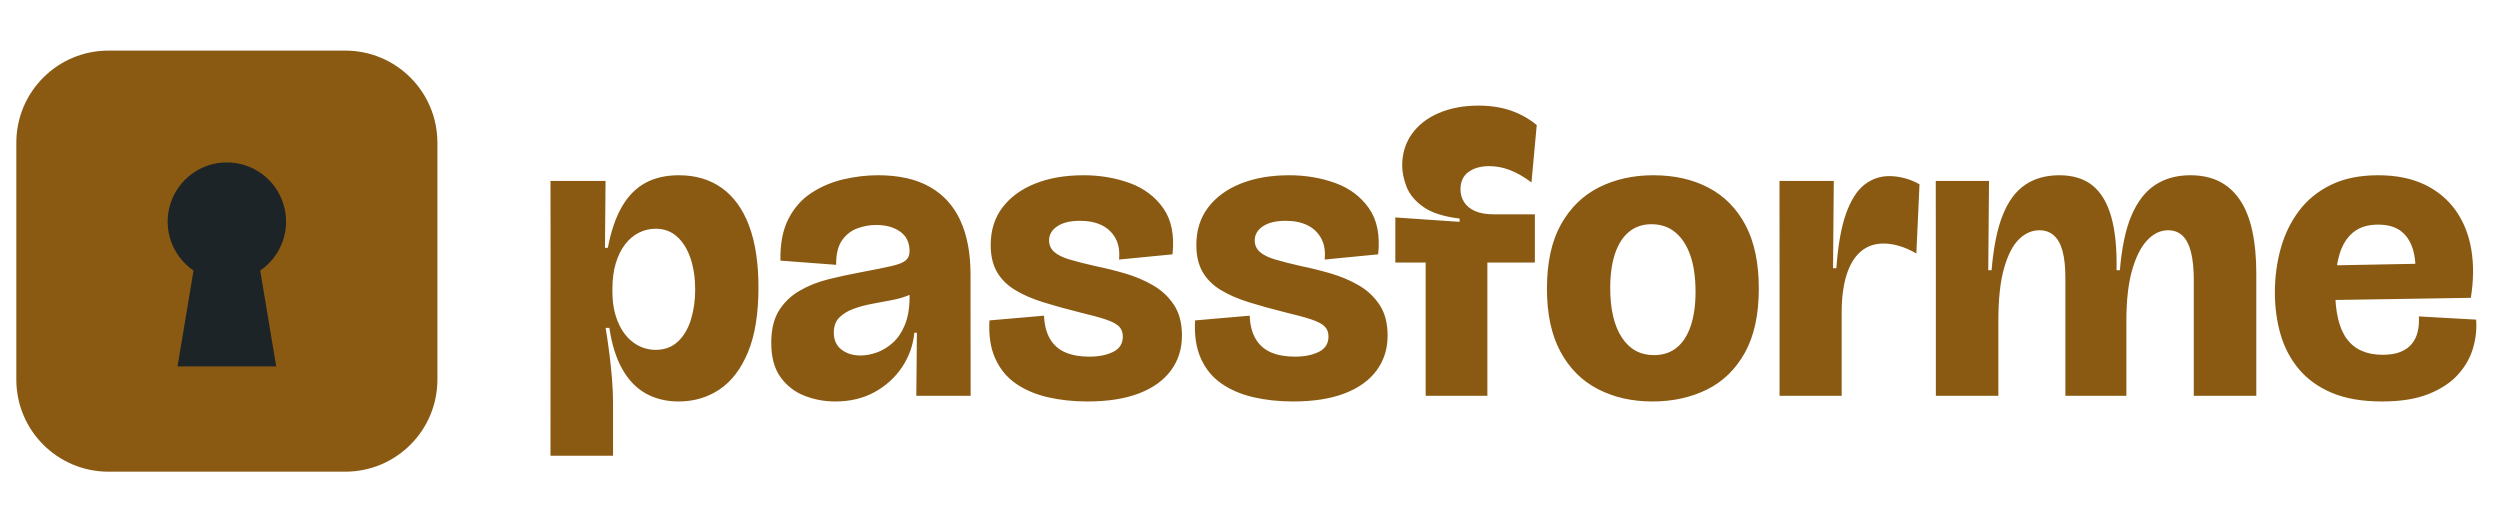
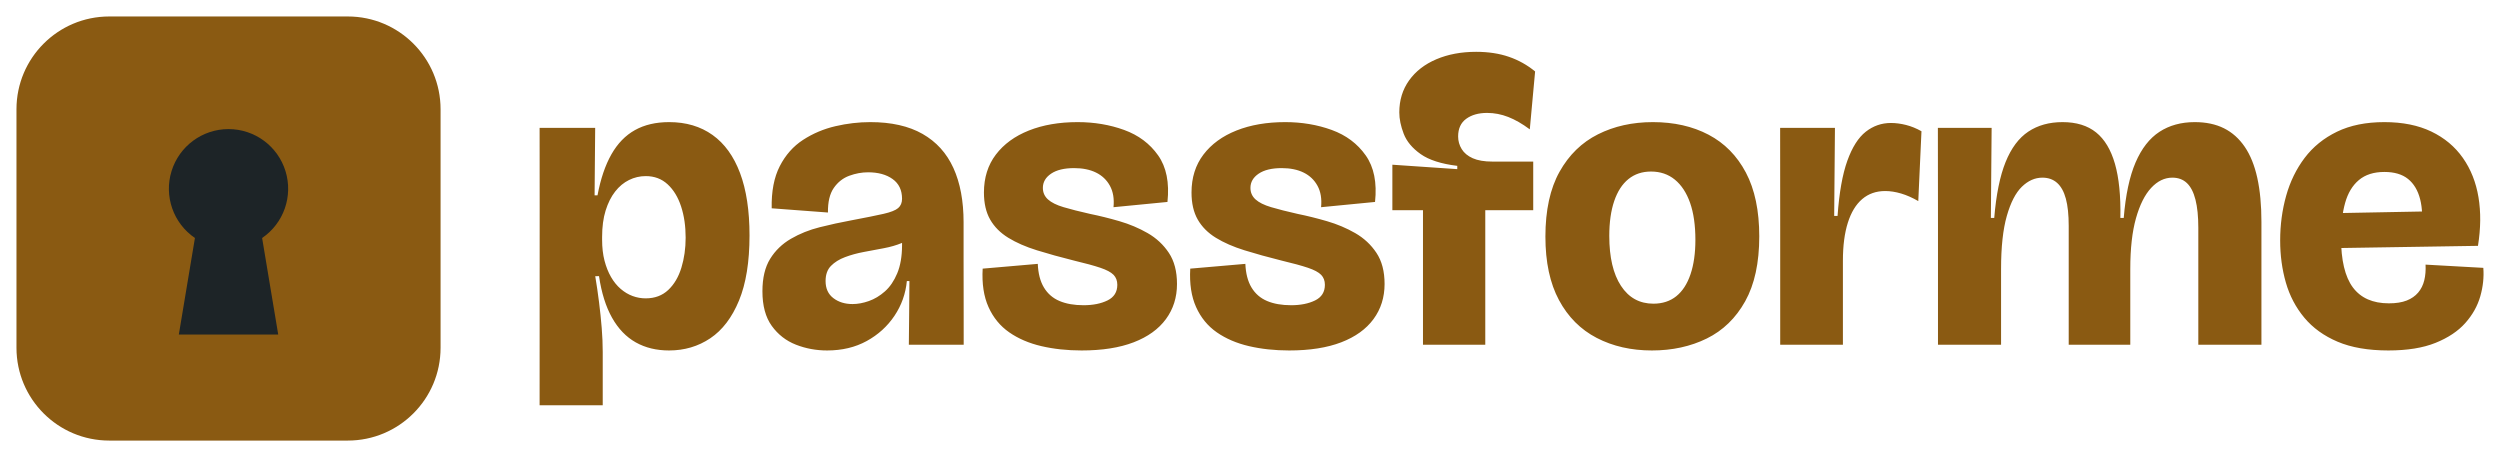
- <svg xmlns="http://www.w3.org/2000/svg" viewBox="0 0 6127 1280">
-   <g transform="translate(40 124) scale(16.125)">
+ <svg xmlns="http://www.w3.org/2000/svg" viewBox="0 0 6070 1110">
+   <g transform="translate(40 40) scale(16.0891)">
    <path fill="#8a5a12" d="M14 0H50A14 14 0 0 1 64 14V50A14 14 0 0 1 50 64H14A14 14 0 0 1 0 50V14A14 14 0 0 1 14 0Z" />
    <path fill="#1d2427" d="M26.93 33.43A9 9 0 1 1 37.07 33.43L39.5 48H24.5Z" />
  </g>
-   <path transform="translate(1312 970)" fill="#8a5a12" d="M37.166 146.917 37.333 -333.418 37.166 -526.5H172.085L170.668 -362.667H177.752Q189.002 -422.667 211.502 -462.25Q234.001 -501.834 268.71 -521.167Q303.418 -540.5 351.752 -540.5Q413.252 -540.5 457.043 -509.292Q500.835 -478.084 523.835 -416.833Q546.835 -355.583 546.835 -265.333Q546.835 -169.0 521.251 -107.125Q495.668 -45.25 451.585 -15.667Q407.501 13.917 351.418 13.917Q305.502 13.917 270.543 -5.75Q235.585 -25.416 212.96 -65.708Q190.335 -105.999 181.419 -166.499L172.252 -166.416Q177.419 -135.5 181.46 -103.375Q185.502 -71.25 187.96 -40.792Q190.419 -10.333 190.419 17.5V146.917ZM294.75 -112.585Q327.833 -112.585 349.458 -132.918Q371.083 -153.251 381.416 -187.043Q391.749 -220.834 391.749 -259.917Q391.749 -302 380.708 -335.708Q369.666 -369.416 348.083 -389.415Q326.5 -409.415 294.834 -409.415Q273.418 -409.415 254.21 -399.916Q235.001 -390.416 220.502 -371.833Q206.002 -353.25 197.46 -325.833Q188.918 -298.417 188.918 -261.666V-255.083Q188.918 -226.499 194.752 -204.083Q200.585 -181.666 210.585 -164.375Q220.585 -147.084 234.085 -135.501Q247.585 -123.918 262.96 -118.251Q278.334 -112.585 294.75 -112.585ZM735.25 13.917Q695.167 13.917 659.375 -0.167Q623.583 -14.25 600.875 -45.708Q578.166 -77.167 578.166 -129.75Q578.166 -178.25 596.916 -208.542Q615.667 -238.834 647.458 -257.292Q679.25 -275.75 717.417 -285.334Q755.583 -294.917 793.5 -301.917Q846.083 -311.834 872.249 -317.792Q898.416 -323.75 907.791 -331.875Q917.166 -340 917.166 -354.333Q917.166 -385.833 894.291 -402.249Q871.417 -418.666 834.751 -418.666Q811.834 -418.666 789.001 -410.249Q766.168 -401.832 751.46 -380.708Q736.752 -359.583 737.252 -321L600.667 -331.249Q599.416 -392.833 620.291 -433.542Q641.166 -474.25 676.958 -497.459Q712.75 -520.667 755.334 -530.584Q797.917 -540.5 840.084 -540.5Q916.585 -540.5 966.876 -511.917Q1017.168 -483.333 1041.877 -429.125Q1066.585 -374.916 1066.585 -297.082V-202.582Q1066.668 -168.999 1066.71 -134.916Q1066.752 -100.833 1066.793 -67.208Q1066.835 -33.583 1066.835 0.0H933.667Q934.083 -37.166 934.416 -74.958Q934.75 -112.749 935.083 -154.582H928.833Q924.416 -108.416 898.708 -70.125Q873 -31.833 831.291 -8.958Q789.583 13.917 735.25 13.917ZM797.001 -98.751Q815.751 -98.751 836.542 -106.043Q857.333 -113.334 875.667 -129.584Q894 -145.834 905.5 -173.458Q917 -201.083 917.166 -240.833L917.249 -264.666L944.166 -268.333Q935.75 -255 916.458 -246.958Q897.167 -238.916 873.042 -234.375Q848.917 -229.833 824.292 -225.208Q799.668 -220.583 778.668 -212.666Q757.668 -204.75 744.585 -191.417Q731.502 -178.084 731.502 -154.667Q731.502 -127.584 750.377 -113.168Q769.252 -98.751 797.001 -98.751ZM1353.084 13.917Q1300.584 13.917 1255.542 3.417Q1210.5 -7.083 1177.417 -30.083Q1144.333 -53.083 1127.083 -91.5Q1109.833 -129.917 1112.916 -184.75L1246.752 -196.333Q1248.168 -161.334 1261.668 -138.918Q1275.168 -116.501 1299.376 -106.21Q1323.584 -95.918 1357.834 -95.918Q1392.333 -95.918 1416.083 -107.584Q1439.832 -119.251 1439.832 -145.5Q1439.832 -160.417 1430.624 -169.791Q1421.416 -179.166 1398.667 -186.833Q1375.917 -194.499 1334.917 -204.249Q1285.25 -216.666 1244.75 -229.25Q1204.25 -241.833 1175.291 -259.583Q1146.333 -277.333 1131.166 -303.792Q1116 -330.25 1116 -369.5Q1116 -423.583 1144.958 -461.667Q1173.917 -499.75 1225.125 -520.125Q1276.334 -540.5 1343.501 -540.5Q1404.001 -540.5 1456.376 -521.5Q1508.751 -502.5 1538.918 -459.75Q1569.085 -417 1561.584 -346.667L1430.583 -333.917Q1433.583 -364.583 1421.916 -385.874Q1410.25 -407.166 1388.167 -417.999Q1366.084 -428.832 1335 -428.832Q1299.001 -428.832 1279.043 -415.333Q1259.085 -401.833 1259.085 -380.833Q1259.085 -364 1271.46 -352.792Q1283.835 -341.584 1309.293 -334.001Q1334.751 -326.418 1373.917 -317.584Q1408.084 -310.667 1444.917 -299.959Q1481.751 -289.251 1513.459 -271.042Q1545.168 -252.834 1564.959 -223.084Q1584.751 -193.334 1584.751 -147.5Q1584.751 -98.834 1557.876 -62.25Q1531.001 -25.667 1479.501 -5.875Q1428.001 13.917 1353.084 13.917ZM1857.084 13.917Q1804.584 13.917 1759.542 3.417Q1714.5 -7.083 1681.417 -30.083Q1648.333 -53.083 1631.083 -91.5Q1613.833 -129.917 1616.916 -184.75L1750.752 -196.333Q1752.168 -161.334 1765.668 -138.918Q1779.168 -116.501 1803.376 -106.21Q1827.584 -95.918 1861.834 -95.918Q1896.333 -95.918 1920.083 -107.584Q1943.832 -119.251 1943.832 -145.5Q1943.832 -160.417 1934.624 -169.791Q1925.416 -179.166 1902.667 -186.833Q1879.917 -194.499 1838.917 -204.249Q1789.25 -216.666 1748.75 -229.25Q1708.25 -241.833 1679.291 -259.583Q1650.333 -277.333 1635.166 -303.792Q1620 -330.25 1620 -369.5Q1620 -423.583 1648.958 -461.667Q1677.917 -499.75 1729.125 -520.125Q1780.334 -540.5 1847.501 -540.5Q1908.001 -540.5 1960.376 -521.5Q2012.751 -502.5 2042.918 -459.75Q2073.085 -417 2065.584 -346.667L1934.583 -333.917Q1937.583 -364.583 1925.916 -385.874Q1914.25 -407.166 1892.167 -417.999Q1870.084 -428.832 1839 -428.832Q1803.001 -428.832 1783.043 -415.333Q1763.085 -401.833 1763.085 -380.833Q1763.085 -364 1775.46 -352.792Q1787.835 -341.584 1813.293 -334.001Q1838.751 -326.418 1877.917 -317.584Q1912.084 -310.667 1948.917 -299.959Q1985.751 -289.251 2017.459 -271.042Q2049.168 -252.834 2068.959 -223.084Q2088.751 -193.334 2088.751 -147.5Q2088.751 -98.834 2061.876 -62.25Q2035.001 -25.667 1983.501 -5.875Q1932.001 13.917 1857.084 13.917ZM2182 0.0V-326.666H2107.667V-437.084L2265.251 -426.334V-434.334Q2206.667 -441.417 2176.292 -462.917Q2145.916 -484.417 2135.208 -512.209Q2124.5 -540.001 2124.5 -564.084Q2124.5 -608.501 2148.292 -641.792Q2172.084 -675.084 2214.5 -693.126Q2256.917 -711.167 2311.168 -711.167Q2355.334 -711.167 2390.543 -699.084Q2425.751 -687.001 2454.251 -663.501L2441.335 -522.916Q2414.168 -543.165 2389.001 -552.999Q2363.835 -562.832 2337.752 -562.832Q2306.585 -562.832 2286.96 -548.541Q2267.335 -534.249 2267.335 -505.666Q2267.335 -489.083 2276.002 -475.0Q2284.668 -460.917 2302.835 -452.792Q2321.001 -444.667 2350.751 -444.667H2449.668V-326.666H2333.252V0.0ZM2737.833 13.917Q2662.5 13.917 2603.833 -16.542Q2545.166 -47.0 2512.208 -108.375Q2479.25 -169.75 2479.25 -262.417Q2479.25 -358.584 2513.541 -419.917Q2547.833 -481.25 2606.833 -510.875Q2665.833 -540.5 2740.084 -540.5Q2817.167 -540.5 2875.334 -509.959Q2933.501 -479.417 2966.001 -418Q2998.501 -356.584 2998.501 -263Q2998.501 -166.75 2964.292 -105.458Q2930.084 -44.167 2871.084 -15.125Q2812.084 13.917 2737.833 13.917ZM2741.417 -99.668Q2774.416 -99.668 2796.999 -117.751Q2819.582 -135.834 2831.499 -170.876Q2843.415 -205.917 2843.415 -254.583Q2843.415 -307.833 2830.54 -344.458Q2817.666 -381.083 2793.624 -400.791Q2769.583 -420.499 2735.583 -420.499Q2703.501 -420.499 2680.876 -402.249Q2658.251 -383.999 2646.293 -348.833Q2634.335 -313.667 2634.335 -264.25Q2634.335 -186.334 2662.71 -143.001Q2691.084 -99.668 2741.417 -99.668ZM3049.333 0.0V-281.751L3049.166 -526.5H3182.251L3180.419 -312.751H3188.585Q3194.585 -397.168 3212.293 -446.543Q3230.002 -495.917 3257.085 -517.167Q3284.168 -538.417 3318.085 -538.417Q3335.668 -538.417 3354.71 -533.625Q3373.752 -528.834 3392.335 -518.333L3384.585 -348.748Q3363.335 -361.081 3343.001 -367.123Q3322.668 -373.165 3304.334 -373.165Q3271.334 -373.165 3248.46 -353.665Q3225.585 -334.165 3213.585 -296.333Q3201.585 -258.5 3201.585 -204.418V0.0ZM3432.416 0.0V-285.169L3432.166 -526.5H3562.668L3560.835 -307.835H3569.002Q3576.002 -392.584 3596.543 -443.459Q3617.085 -494.334 3651.752 -517.417Q3686.418 -540.5 3734.835 -540.5Q3785.168 -540.5 3816.251 -515.542Q3847.335 -490.584 3862.085 -439.251Q3876.835 -387.918 3875.252 -307.835H3883.418Q3890.252 -391.584 3912.127 -442.459Q3934.002 -493.334 3970.127 -516.917Q4006.252 -540.5 4055.918 -540.5Q4096.835 -540.5 4126.835 -525.5Q4156.835 -510.5 4177.293 -480.459Q4197.752 -450.417 4207.752 -404.875Q4217.752 -359.334 4217.752 -298.25V0.0H4064.499V-284.334Q4064.499 -325.083 4057.624 -352.166Q4050.75 -379.249 4036.875 -392.457Q4023.0 -405.665 4001.5 -405.665Q3973.168 -405.665 3950.043 -380.832Q3926.918 -355.999 3913.127 -307.041Q3899.335 -258.084 3899.335 -184.167V0.0H3749.833V-288.584Q3749.833 -328.916 3742.916 -354.541Q3736 -380.166 3721.708 -392.915Q3707.417 -405.665 3686 -405.665Q3658.834 -405.665 3636.168 -383.666Q3613.502 -361.666 3599.543 -312.708Q3585.585 -263.75 3585.585 -184.167V0.0ZM4526 13.917Q4452.75 13.917 4402.791 -7.292Q4352.833 -28.5 4321.833 -65.709Q4290.833 -102.917 4277.041 -151Q4263.25 -199.084 4263.25 -252.917Q4263.25 -309.917 4277.791 -361.708Q4292.333 -413.5 4322.75 -453.709Q4353.166 -493.917 4401.208 -517.209Q4449.25 -540.5 4516.25 -540.5Q4582.584 -540.5 4630.292 -517.584Q4678.001 -494.667 4706.876 -453.542Q4735.751 -412.416 4744.751 -358.083Q4753.751 -303.749 4743.501 -240.083L4358.668 -233.999V-318.75L4626.666 -323.833L4605.832 -274.75Q4611.332 -321.166 4603.082 -353.333Q4594.833 -385.499 4573.708 -402.499Q4552.583 -419.499 4516.25 -419.499Q4477.751 -419.499 4454.334 -399.791Q4430.918 -380.083 4420.96 -344.375Q4411.002 -308.667 4411.002 -260.333Q4411.002 -177.751 4439.793 -139.126Q4468.584 -100.501 4527.25 -100.501Q4553.166 -100.501 4570.416 -107.293Q4587.666 -114.084 4598.291 -126.626Q4608.915 -139.167 4613.124 -156.417Q4617.332 -173.667 4616.249 -194.5L4756.501 -186.667Q4759.167 -152.5 4749.084 -117.375Q4739.001 -82.25 4712.709 -52.667Q4686.418 -23.084 4640.584 -4.583Q4594.751 13.917 4526 13.917Z" />
+   <path transform="translate(1273 837)" fill="#8a5a12" d="M37.166 146.917 37.333 -333.418 37.166 -526.5H172.085L170.668 -362.667H177.752Q189.002 -422.667 211.502 -462.25Q234.001 -501.834 268.71 -521.167Q303.418 -540.5 351.752 -540.5Q413.252 -540.5 457.043 -509.292Q500.835 -478.084 523.835 -416.833Q546.835 -355.583 546.835 -265.333Q546.835 -169.0 521.251 -107.125Q495.668 -45.25 451.585 -15.667Q407.501 13.917 351.418 13.917Q305.502 13.917 270.543 -5.75Q235.585 -25.416 212.96 -65.708Q190.335 -105.999 181.419 -166.499L172.252 -166.416Q177.419 -135.5 181.46 -103.375Q185.502 -71.25 187.96 -40.792Q190.419 -10.333 190.419 17.5V146.917ZM294.75 -112.585Q327.833 -112.585 349.458 -132.918Q371.083 -153.251 381.416 -187.043Q391.749 -220.834 391.749 -259.917Q391.749 -302 380.708 -335.708Q369.666 -369.416 348.083 -389.415Q326.5 -409.415 294.834 -409.415Q273.418 -409.415 254.21 -399.916Q235.001 -390.416 220.502 -371.833Q206.002 -353.25 197.46 -325.833Q188.918 -298.417 188.918 -261.666V-255.083Q188.918 -226.499 194.752 -204.083Q200.585 -181.666 210.585 -164.375Q220.585 -147.084 234.085 -135.501Q247.585 -123.918 262.96 -118.251Q278.334 -112.585 294.75 -112.585ZM735.25 13.917Q695.167 13.917 659.375 -0.167Q623.583 -14.25 600.875 -45.708Q578.166 -77.167 578.166 -129.75Q578.166 -178.25 596.916 -208.542Q615.667 -238.834 647.458 -257.292Q679.25 -275.75 717.417 -285.334Q755.583 -294.917 793.5 -301.917Q846.083 -311.834 872.249 -317.792Q898.416 -323.75 907.791 -331.875Q917.166 -340 917.166 -354.333Q917.166 -385.833 894.291 -402.249Q871.417 -418.666 834.751 -418.666Q811.834 -418.666 789.001 -410.249Q766.168 -401.832 751.46 -380.708Q736.752 -359.583 737.252 -321L600.667 -331.249Q599.416 -392.833 620.291 -433.542Q641.166 -474.25 676.958 -497.459Q712.75 -520.667 755.334 -530.584Q797.917 -540.5 840.084 -540.5Q916.585 -540.5 966.876 -511.917Q1017.168 -483.333 1041.877 -429.125Q1066.585 -374.916 1066.585 -297.082V-202.582Q1066.668 -168.999 1066.71 -134.916Q1066.752 -100.833 1066.793 -67.208Q1066.835 -33.583 1066.835 0.0H933.667Q934.083 -37.166 934.416 -74.958Q934.75 -112.749 935.083 -154.582H928.833Q924.416 -108.416 898.708 -70.125Q873 -31.833 831.291 -8.958Q789.583 13.917 735.25 13.917ZM797.001 -98.751Q815.751 -98.751 836.542 -106.043Q857.333 -113.334 875.667 -129.584Q894 -145.834 905.5 -173.458Q917 -201.083 917.166 -240.833L917.249 -264.666L944.166 -268.333Q935.75 -255 916.458 -246.958Q897.167 -238.916 873.042 -234.375Q848.917 -229.833 824.292 -225.208Q799.668 -220.583 778.668 -212.666Q757.668 -204.75 744.585 -191.417Q731.502 -178.084 731.502 -154.667Q731.502 -127.584 750.377 -113.168Q769.252 -98.751 797.001 -98.751ZM1353.084 13.917Q1300.584 13.917 1255.542 3.417Q1210.5 -7.083 1177.417 -30.083Q1144.333 -53.083 1127.083 -91.5Q1109.833 -129.917 1112.916 -184.75L1246.752 -196.333Q1248.168 -161.334 1261.668 -138.918Q1275.168 -116.501 1299.376 -106.21Q1323.584 -95.918 1357.834 -95.918Q1392.333 -95.918 1416.083 -107.584Q1439.832 -119.251 1439.832 -145.5Q1439.832 -160.417 1430.624 -169.791Q1421.416 -179.166 1398.667 -186.833Q1375.917 -194.499 1334.917 -204.249Q1285.25 -216.666 1244.75 -229.25Q1204.25 -241.833 1175.291 -259.583Q1146.333 -277.333 1131.166 -303.792Q1116 -330.25 1116 -369.5Q1116 -423.583 1144.958 -461.667Q1173.917 -499.75 1225.125 -520.125Q1276.334 -540.5 1343.501 -540.5Q1404.001 -540.5 1456.376 -521.5Q1508.751 -502.5 1538.918 -459.75Q1569.085 -417 1561.584 -346.667L1430.583 -333.917Q1433.583 -364.583 1421.916 -385.874Q1410.25 -407.166 1388.167 -417.999Q1366.084 -428.832 1335 -428.832Q1299.001 -428.832 1279.043 -415.333Q1259.085 -401.833 1259.085 -380.833Q1259.085 -364 1271.46 -352.792Q1283.835 -341.584 1309.293 -334.001Q1334.751 -326.418 1373.917 -317.584Q1408.084 -310.667 1444.917 -299.959Q1481.751 -289.251 1513.459 -271.042Q1545.168 -252.834 1564.959 -223.084Q1584.751 -193.334 1584.751 -147.5Q1584.751 -98.834 1557.876 -62.25Q1531.001 -25.667 1479.501 -5.875Q1428.001 13.917 1353.084 13.917ZM1857.084 13.917Q1804.584 13.917 1759.542 3.417Q1714.5 -7.083 1681.417 -30.083Q1648.333 -53.083 1631.083 -91.5Q1613.833 -129.917 1616.916 -184.75L1750.752 -196.333Q1752.168 -161.334 1765.668 -138.918Q1779.168 -116.501 1803.376 -106.21Q1827.584 -95.918 1861.834 -95.918Q1896.333 -95.918 1920.083 -107.584Q1943.832 -119.251 1943.832 -145.5Q1943.832 -160.417 1934.624 -169.791Q1925.416 -179.166 1902.667 -186.833Q1879.917 -194.499 1838.917 -204.249Q1789.25 -216.666 1748.75 -229.25Q1708.25 -241.833 1679.291 -259.583Q1650.333 -277.333 1635.166 -303.792Q1620 -330.25 1620 -369.5Q1620 -423.583 1648.958 -461.667Q1677.917 -499.75 1729.125 -520.125Q1780.334 -540.5 1847.501 -540.5Q1908.001 -540.5 1960.376 -521.5Q2012.751 -502.5 2042.918 -459.75Q2073.085 -417 2065.584 -346.667L1934.583 -333.917Q1937.583 -364.583 1925.916 -385.874Q1914.25 -407.166 1892.167 -417.999Q1870.084 -428.832 1839 -428.832Q1803.001 -428.832 1783.043 -415.333Q1763.085 -401.833 1763.085 -380.833Q1763.085 -364 1775.46 -352.792Q1787.835 -341.584 1813.293 -334.001Q1838.751 -326.418 1877.917 -317.584Q1912.084 -310.667 1948.917 -299.959Q1985.751 -289.251 2017.459 -271.042Q2049.168 -252.834 2068.959 -223.084Q2088.751 -193.334 2088.751 -147.5Q2088.751 -98.834 2061.876 -62.25Q2035.001 -25.667 1983.501 -5.875Q1932.001 13.917 1857.084 13.917ZM2182 0.0V-326.666H2107.667V-437.084L2265.251 -426.334V-434.334Q2206.667 -441.417 2176.292 -462.917Q2145.916 -484.417 2135.208 -512.209Q2124.5 -540.001 2124.5 -564.084Q2124.5 -608.501 2148.292 -641.792Q2172.084 -675.084 2214.5 -693.126Q2256.917 -711.167 2311.168 -711.167Q2355.334 -711.167 2390.543 -699.084Q2425.751 -687.001 2454.251 -663.501L2441.335 -522.916Q2414.168 -543.165 2389.001 -552.999Q2363.835 -562.832 2337.752 -562.832Q2306.585 -562.832 2286.96 -548.541Q2267.335 -534.249 2267.335 -505.666Q2267.335 -489.083 2276.002 -475.0Q2284.668 -460.917 2302.835 -452.792Q2321.001 -444.667 2350.751 -444.667H2449.668V-326.666H2333.252V0.0ZM2737.833 13.917Q2662.5 13.917 2603.833 -16.542Q2545.166 -47.0 2512.208 -108.375Q2479.25 -169.75 2479.25 -262.417Q2479.25 -358.584 2513.541 -419.917Q2547.833 -481.25 2606.833 -510.875Q2665.833 -540.5 2740.084 -540.5Q2817.167 -540.5 2875.334 -509.959Q2933.501 -479.417 2966.001 -418Q2998.501 -356.584 2998.501 -263Q2998.501 -166.75 2964.292 -105.458Q2930.084 -44.167 2871.084 -15.125Q2812.084 13.917 2737.833 13.917ZM2741.417 -99.668Q2774.416 -99.668 2796.999 -117.751Q2819.582 -135.834 2831.499 -170.876Q2843.415 -205.917 2843.415 -254.583Q2843.415 -307.833 2830.54 -344.458Q2817.666 -381.083 2793.624 -400.791Q2769.583 -420.499 2735.583 -420.499Q2703.501 -420.499 2680.876 -402.249Q2658.251 -383.999 2646.293 -348.833Q2634.335 -313.667 2634.335 -264.25Q2634.335 -186.334 2662.71 -143.001Q2691.084 -99.668 2741.417 -99.668ZM3049.333 0.0V-281.751L3049.166 -526.5H3182.251L3180.419 -312.751H3188.585Q3194.585 -397.168 3212.293 -446.543Q3230.002 -495.917 3257.085 -517.167Q3284.168 -538.417 3318.085 -538.417Q3335.668 -538.417 3354.71 -533.625Q3373.752 -528.834 3392.335 -518.333L3384.585 -348.748Q3363.335 -361.081 3343.001 -367.123Q3322.668 -373.165 3304.334 -373.165Q3271.334 -373.165 3248.46 -353.665Q3225.585 -334.165 3213.585 -296.333Q3201.585 -258.5 3201.585 -204.418V0.0ZM3432.416 0.0V-285.169L3432.166 -526.5H3562.668L3560.835 -307.835H3569.002Q3576.002 -392.584 3596.543 -443.459Q3617.085 -494.334 3651.752 -517.417Q3686.418 -540.5 3734.835 -540.5Q3785.168 -540.5 3816.251 -515.542Q3847.335 -490.584 3862.085 -439.251Q3876.835 -387.918 3875.252 -307.835H3883.418Q3890.252 -391.584 3912.127 -442.459Q3934.002 -493.334 3970.127 -516.917Q4006.252 -540.5 4055.918 -540.5Q4096.835 -540.5 4126.835 -525.5Q4156.835 -510.5 4177.293 -480.459Q4197.752 -450.417 4207.752 -404.875Q4217.752 -359.334 4217.752 -298.25V0.0H4064.499V-284.334Q4064.499 -325.083 4057.624 -352.166Q4050.75 -379.249 4036.875 -392.457Q4023.0 -405.665 4001.5 -405.665Q3973.168 -405.665 3950.043 -380.832Q3926.918 -355.999 3913.127 -307.041Q3899.335 -258.084 3899.335 -184.167V0.0H3749.833V-288.584Q3749.833 -328.916 3742.916 -354.541Q3736 -380.166 3721.708 -392.915Q3707.417 -405.665 3686 -405.665Q3658.834 -405.665 3636.168 -383.666Q3613.502 -361.666 3599.543 -312.708Q3585.585 -263.75 3585.585 -184.167V0.0ZM4526 13.917Q4452.75 13.917 4402.791 -7.292Q4352.833 -28.5 4321.833 -65.709Q4290.833 -102.917 4277.041 -151Q4263.25 -199.084 4263.25 -252.917Q4263.25 -309.917 4277.791 -361.708Q4292.333 -413.5 4322.75 -453.709Q4353.166 -493.917 4401.208 -517.209Q4449.25 -540.5 4516.25 -540.5Q4582.584 -540.5 4630.292 -517.584Q4678.001 -494.667 4706.876 -453.542Q4735.751 -412.416 4744.751 -358.083Q4753.751 -303.749 4743.501 -240.083L4358.668 -233.999V-318.75L4626.666 -323.833L4605.832 -274.75Q4611.332 -321.166 4603.082 -353.333Q4594.833 -385.499 4573.708 -402.499Q4552.583 -419.499 4516.25 -419.499Q4477.751 -419.499 4454.334 -399.791Q4430.918 -380.083 4420.96 -344.375Q4411.002 -308.667 4411.002 -260.333Q4411.002 -177.751 4439.793 -139.126Q4468.584 -100.501 4527.25 -100.501Q4553.166 -100.501 4570.416 -107.293Q4587.666 -114.084 4598.291 -126.626Q4608.915 -139.167 4613.124 -156.417Q4617.332 -173.667 4616.249 -194.5L4756.501 -186.667Q4759.167 -152.5 4749.084 -117.375Q4739.001 -82.25 4712.709 -52.667Q4686.418 -23.084 4640.584 -4.583Q4594.751 13.917 4526 13.917Z" />
</svg>
